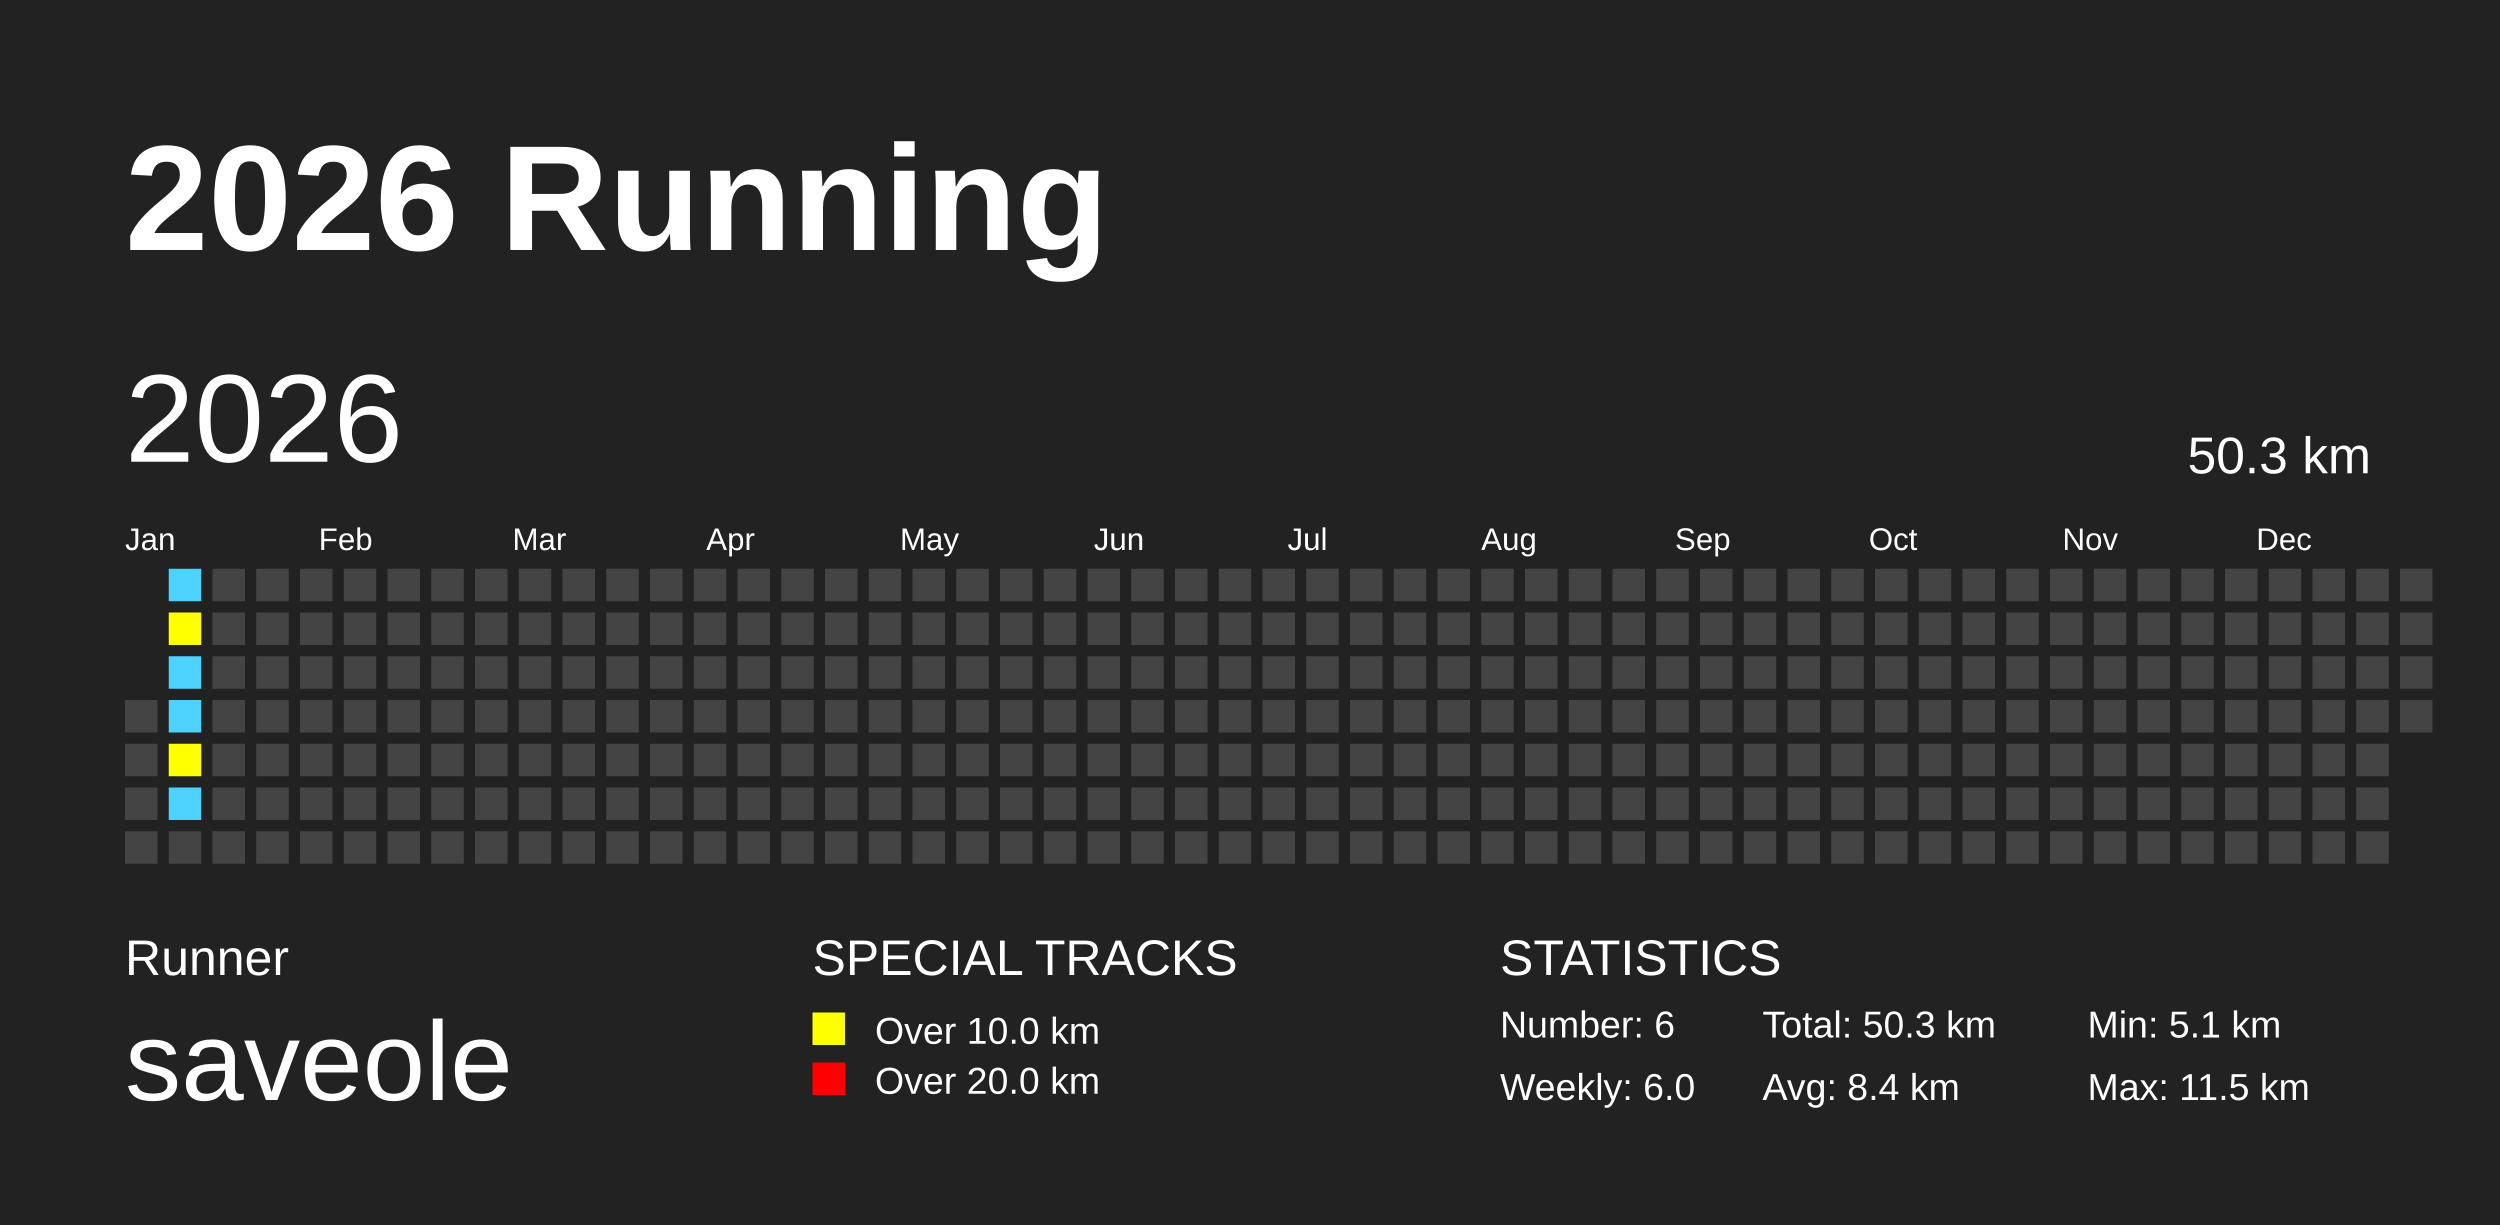
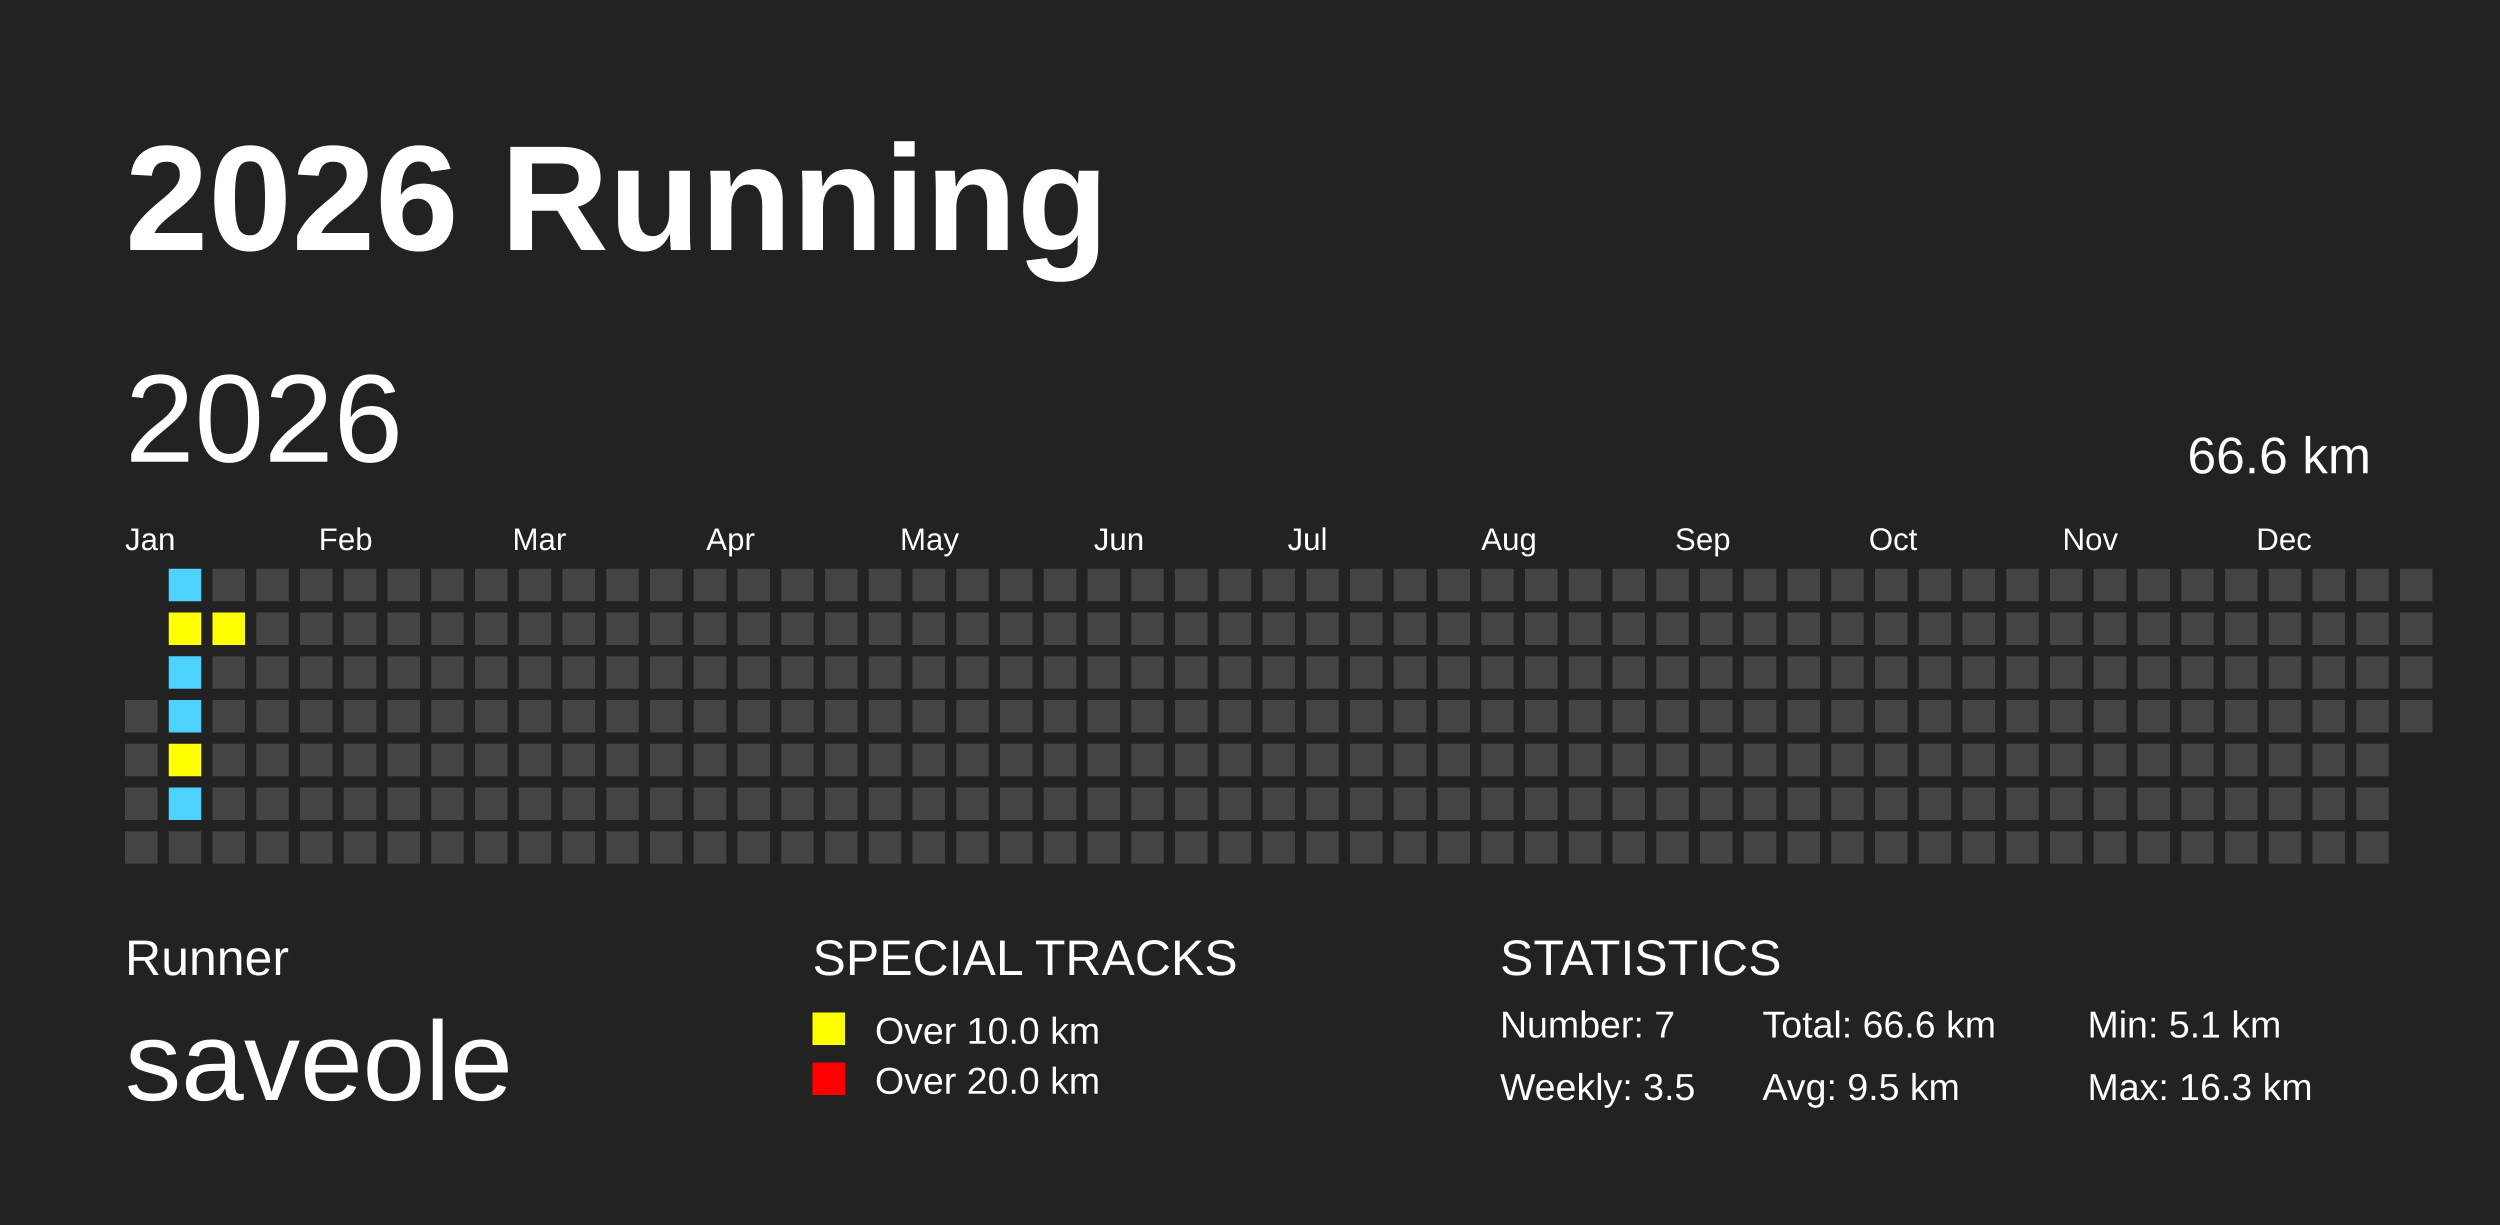
<svg xmlns="http://www.w3.org/2000/svg" baseProfile="full" height="98mm" version="1.1" viewBox="0,0,200,98" width="200mm">
  <defs />
  <rect fill="#222222" height="98" width="200" x="0" y="0" />
  <text fill="#FFFFFF" style="font-size:12px; font-family:Arial; font-weight:bold;" x="10" y="20">2026 Running</text>
  <text fill="#FFFFFF" style="font-size:4px; font-family:Arial" x="10" y="78">Runner</text>
  <text fill="#FFFFFF" style="font-size:9px; font-family:Arial" x="10" y="88">saveole</text>
  <text fill="#FFFFFF" style="font-size:4px; font-family:Arial" x="65" y="78">SPECIAL TRACKS</text>
  <rect fill="yellow" height="2.6" width="2.6" x="65" y="81" />
  <text fill="#FFFFFF" style="font-size:3px; font-family:Arial" x="70" y="83.5">Over 10.0 km</text>
  <rect fill="red" height="2.6" width="2.6" x="65" y="85" />
  <text fill="#FFFFFF" style="font-size:3px; font-family:Arial" x="70" y="87.5">Over 20.0 km</text>
  <text fill="#FFFFFF" style="font-size:4px; font-family:Arial" x="120" y="78">STATISTICS</text>
-   <text fill="#FFFFFF" style="font-size:3px; font-family:Arial" x="120" y="83">Number: 6</text>
-   <text fill="#FFFFFF" style="font-size:3px; font-family:Arial" x="120" y="88">Weekly: 6.0</text>
-   <text fill="#FFFFFF" style="font-size:3px; font-family:Arial" x="141" y="83">Total: 50.3 km</text>
-   <text fill="#FFFFFF" style="font-size:3px; font-family:Arial" x="141" y="88">Avg: 8.4 km</text>
+   <text fill="#FFFFFF" style="font-size:3px; font-family:Arial" x="120" y="83">Number: 7</text>
+   <text fill="#FFFFFF" style="font-size:3px; font-family:Arial" x="120" y="88">Weekly: 3.5</text>
+   <text fill="#FFFFFF" style="font-size:3px; font-family:Arial" x="141" y="83">Total: 66.6 km</text>
+   <text fill="#FFFFFF" style="font-size:3px; font-family:Arial" x="141" y="88">Avg: 9.5 km</text>
  <text fill="#FFFFFF" style="font-size:3px; font-family:Arial" x="167" y="83">Min: 5.1 km</text>
-   <text fill="#FFFFFF" style="font-size:3px; font-family:Arial" x="167" y="88">Max: 11.5 km</text>
+   <text fill="#FFFFFF" style="font-size:3px; font-family:Arial" x="167" y="88">Max: 16.3 km</text>
  <text dominant-baseline="hanging" fill="#FFFFFF" style="font-size:10.0px; font-family:Arial;" x="10" y="30">2026</text>
-   <text dominant-baseline="hanging" fill="#FFFFFF" style="font-size:4.125px; font-family:Arial;" x="175" y="35">50.3 km</text>
+   <text dominant-baseline="hanging" fill="#FFFFFF" style="font-size:4.125px; font-family:Arial;" x="175" y="35">66.6 km</text>
  <text fill="#FFFFFF" style="font-size:2.5px; font-family:Arial" x="10.0" y="44">Jan</text>
  <text fill="#FFFFFF" style="font-size:2.5px; font-family:Arial" x="25.5" y="44">Feb</text>
  <text fill="#FFFFFF" style="font-size:2.5px; font-family:Arial" x="41.0" y="44">Mar</text>
  <text fill="#FFFFFF" style="font-size:2.5px; font-family:Arial" x="56.5" y="44">Apr</text>
  <text fill="#FFFFFF" style="font-size:2.5px; font-family:Arial" x="72.0" y="44">May</text>
  <text fill="#FFFFFF" style="font-size:2.5px; font-family:Arial" x="87.5" y="44">Jun</text>
  <text fill="#FFFFFF" style="font-size:2.5px; font-family:Arial" x="103.0" y="44">Jul</text>
  <text fill="#FFFFFF" style="font-size:2.5px; font-family:Arial" x="118.5" y="44">Aug</text>
  <text fill="#FFFFFF" style="font-size:2.5px; font-family:Arial" x="134.0" y="44">Sep</text>
  <text fill="#FFFFFF" style="font-size:2.5px; font-family:Arial" x="149.5" y="44">Oct</text>
  <text fill="#FFFFFF" style="font-size:2.5px; font-family:Arial" x="165.0" y="44">Nov</text>
  <text fill="#FFFFFF" style="font-size:2.5px; font-family:Arial" x="180.5" y="44">Dec</text>
  <rect fill="#444444" height="2.6" width="2.6" x="10.0" y="56.0" />
  <rect fill="#444444" height="2.6" width="2.6" x="10.0" y="59.5" />
  <rect fill="#444444" height="2.6" width="2.6" x="10.0" y="63.0" />
  <rect fill="#444444" height="2.6" width="2.6" x="10.0" y="66.5" />
  <rect fill="#4DD2FF" height="2.6" width="2.6" x="13.5" y="45.5" />
  <rect fill="yellow" height="2.6" width="2.6" x="13.5" y="49.0" />
  <rect fill="#4DD2FF" height="2.6" width="2.6" x="13.5" y="52.5" />
  <rect fill="#4DD2FF" height="2.6" width="2.6" x="13.5" y="56.0" />
  <rect fill="yellow" height="2.6" width="2.6" x="13.5" y="59.5" />
  <rect fill="#4DD2FF" height="2.6" width="2.6" x="13.5" y="63.0" />
  <rect fill="#444444" height="2.6" width="2.6" x="13.5" y="66.5" />
  <rect fill="#444444" height="2.6" width="2.6" x="17.0" y="45.5" />
-   <rect fill="#444444" height="2.6" width="2.6" x="17.0" y="49.0" />
+   <rect fill="yellow" height="2.6" width="2.6" x="17.0" y="49.0" />
  <rect fill="#444444" height="2.6" width="2.6" x="17.0" y="52.5" />
  <rect fill="#444444" height="2.6" width="2.6" x="17.0" y="56.0" />
  <rect fill="#444444" height="2.6" width="2.6" x="17.0" y="59.5" />
  <rect fill="#444444" height="2.6" width="2.6" x="17.0" y="63.0" />
  <rect fill="#444444" height="2.6" width="2.6" x="17.0" y="66.5" />
  <rect fill="#444444" height="2.6" width="2.6" x="20.5" y="45.5" />
  <rect fill="#444444" height="2.6" width="2.6" x="20.5" y="49.0" />
  <rect fill="#444444" height="2.6" width="2.6" x="20.5" y="52.5" />
  <rect fill="#444444" height="2.6" width="2.6" x="20.5" y="56.0" />
  <rect fill="#444444" height="2.6" width="2.6" x="20.5" y="59.5" />
  <rect fill="#444444" height="2.6" width="2.6" x="20.5" y="63.0" />
  <rect fill="#444444" height="2.6" width="2.6" x="20.5" y="66.5" />
  <rect fill="#444444" height="2.6" width="2.6" x="24.0" y="45.5" />
  <rect fill="#444444" height="2.6" width="2.6" x="24.0" y="49.0" />
  <rect fill="#444444" height="2.6" width="2.6" x="24.0" y="52.5" />
  <rect fill="#444444" height="2.6" width="2.6" x="24.0" y="56.0" />
  <rect fill="#444444" height="2.6" width="2.6" x="24.0" y="59.5" />
  <rect fill="#444444" height="2.6" width="2.6" x="24.0" y="63.0" />
  <rect fill="#444444" height="2.6" width="2.6" x="24.0" y="66.5" />
  <rect fill="#444444" height="2.6" width="2.6" x="27.5" y="45.5" />
  <rect fill="#444444" height="2.6" width="2.6" x="27.5" y="49.0" />
  <rect fill="#444444" height="2.6" width="2.6" x="27.5" y="52.5" />
  <rect fill="#444444" height="2.6" width="2.6" x="27.5" y="56.0" />
  <rect fill="#444444" height="2.6" width="2.6" x="27.5" y="59.5" />
  <rect fill="#444444" height="2.6" width="2.6" x="27.5" y="63.0" />
  <rect fill="#444444" height="2.6" width="2.6" x="27.5" y="66.5" />
  <rect fill="#444444" height="2.6" width="2.6" x="31.0" y="45.5" />
  <rect fill="#444444" height="2.6" width="2.6" x="31.0" y="49.0" />
  <rect fill="#444444" height="2.6" width="2.6" x="31.0" y="52.5" />
  <rect fill="#444444" height="2.6" width="2.6" x="31.0" y="56.0" />
  <rect fill="#444444" height="2.6" width="2.6" x="31.0" y="59.5" />
  <rect fill="#444444" height="2.6" width="2.6" x="31.0" y="63.0" />
  <rect fill="#444444" height="2.6" width="2.6" x="31.0" y="66.5" />
  <rect fill="#444444" height="2.6" width="2.6" x="34.5" y="45.5" />
  <rect fill="#444444" height="2.6" width="2.6" x="34.5" y="49.0" />
  <rect fill="#444444" height="2.6" width="2.6" x="34.5" y="52.5" />
  <rect fill="#444444" height="2.6" width="2.6" x="34.5" y="56.0" />
  <rect fill="#444444" height="2.6" width="2.6" x="34.5" y="59.5" />
  <rect fill="#444444" height="2.6" width="2.6" x="34.5" y="63.0" />
  <rect fill="#444444" height="2.6" width="2.6" x="34.5" y="66.5" />
  <rect fill="#444444" height="2.6" width="2.6" x="38.0" y="45.5" />
  <rect fill="#444444" height="2.6" width="2.6" x="38.0" y="49.0" />
  <rect fill="#444444" height="2.6" width="2.6" x="38.0" y="52.5" />
  <rect fill="#444444" height="2.6" width="2.6" x="38.0" y="56.0" />
  <rect fill="#444444" height="2.6" width="2.6" x="38.0" y="59.5" />
  <rect fill="#444444" height="2.6" width="2.6" x="38.0" y="63.0" />
  <rect fill="#444444" height="2.6" width="2.6" x="38.0" y="66.5" />
  <rect fill="#444444" height="2.6" width="2.6" x="41.5" y="45.5" />
  <rect fill="#444444" height="2.6" width="2.6" x="41.5" y="49.0" />
  <rect fill="#444444" height="2.6" width="2.6" x="41.5" y="52.5" />
  <rect fill="#444444" height="2.6" width="2.6" x="41.5" y="56.0" />
  <rect fill="#444444" height="2.6" width="2.6" x="41.5" y="59.5" />
  <rect fill="#444444" height="2.6" width="2.6" x="41.5" y="63.0" />
  <rect fill="#444444" height="2.6" width="2.6" x="41.5" y="66.5" />
  <rect fill="#444444" height="2.6" width="2.6" x="45.0" y="45.5" />
  <rect fill="#444444" height="2.6" width="2.6" x="45.0" y="49.0" />
  <rect fill="#444444" height="2.6" width="2.6" x="45.0" y="52.5" />
  <rect fill="#444444" height="2.6" width="2.6" x="45.0" y="56.0" />
  <rect fill="#444444" height="2.6" width="2.6" x="45.0" y="59.5" />
  <rect fill="#444444" height="2.6" width="2.6" x="45.0" y="63.0" />
  <rect fill="#444444" height="2.6" width="2.6" x="45.0" y="66.5" />
  <rect fill="#444444" height="2.6" width="2.6" x="48.5" y="45.5" />
  <rect fill="#444444" height="2.6" width="2.6" x="48.5" y="49.0" />
  <rect fill="#444444" height="2.6" width="2.6" x="48.5" y="52.5" />
  <rect fill="#444444" height="2.6" width="2.6" x="48.5" y="56.0" />
  <rect fill="#444444" height="2.6" width="2.6" x="48.5" y="59.5" />
  <rect fill="#444444" height="2.6" width="2.6" x="48.5" y="63.0" />
  <rect fill="#444444" height="2.6" width="2.6" x="48.5" y="66.5" />
  <rect fill="#444444" height="2.6" width="2.6" x="52.0" y="45.5" />
  <rect fill="#444444" height="2.6" width="2.6" x="52.0" y="49.0" />
  <rect fill="#444444" height="2.6" width="2.6" x="52.0" y="52.5" />
  <rect fill="#444444" height="2.6" width="2.6" x="52.0" y="56.0" />
  <rect fill="#444444" height="2.6" width="2.6" x="52.0" y="59.5" />
  <rect fill="#444444" height="2.6" width="2.6" x="52.0" y="63.0" />
  <rect fill="#444444" height="2.6" width="2.6" x="52.0" y="66.5" />
  <rect fill="#444444" height="2.6" width="2.6" x="55.5" y="45.5" />
  <rect fill="#444444" height="2.6" width="2.6" x="55.5" y="49.0" />
  <rect fill="#444444" height="2.6" width="2.6" x="55.5" y="52.5" />
  <rect fill="#444444" height="2.6" width="2.6" x="55.5" y="56.0" />
  <rect fill="#444444" height="2.6" width="2.6" x="55.5" y="59.5" />
  <rect fill="#444444" height="2.6" width="2.6" x="55.5" y="63.0" />
  <rect fill="#444444" height="2.6" width="2.6" x="55.5" y="66.5" />
  <rect fill="#444444" height="2.6" width="2.6" x="59.0" y="45.5" />
  <rect fill="#444444" height="2.6" width="2.6" x="59.0" y="49.0" />
  <rect fill="#444444" height="2.6" width="2.6" x="59.0" y="52.5" />
  <rect fill="#444444" height="2.6" width="2.6" x="59.0" y="56.0" />
  <rect fill="#444444" height="2.6" width="2.6" x="59.0" y="59.5" />
  <rect fill="#444444" height="2.6" width="2.6" x="59.0" y="63.0" />
  <rect fill="#444444" height="2.6" width="2.6" x="59.0" y="66.5" />
  <rect fill="#444444" height="2.6" width="2.6" x="62.5" y="45.5" />
  <rect fill="#444444" height="2.6" width="2.6" x="62.5" y="49.0" />
  <rect fill="#444444" height="2.6" width="2.6" x="62.5" y="52.5" />
  <rect fill="#444444" height="2.6" width="2.6" x="62.5" y="56.0" />
  <rect fill="#444444" height="2.6" width="2.6" x="62.5" y="59.5" />
  <rect fill="#444444" height="2.6" width="2.6" x="62.5" y="63.0" />
  <rect fill="#444444" height="2.6" width="2.6" x="62.5" y="66.5" />
  <rect fill="#444444" height="2.6" width="2.6" x="66.0" y="45.5" />
  <rect fill="#444444" height="2.6" width="2.6" x="66.0" y="49.0" />
  <rect fill="#444444" height="2.6" width="2.6" x="66.0" y="52.5" />
  <rect fill="#444444" height="2.6" width="2.6" x="66.0" y="56.0" />
  <rect fill="#444444" height="2.6" width="2.6" x="66.0" y="59.5" />
  <rect fill="#444444" height="2.6" width="2.6" x="66.0" y="63.0" />
  <rect fill="#444444" height="2.6" width="2.6" x="66.0" y="66.5" />
  <rect fill="#444444" height="2.6" width="2.6" x="69.5" y="45.5" />
  <rect fill="#444444" height="2.6" width="2.6" x="69.5" y="49.0" />
  <rect fill="#444444" height="2.6" width="2.6" x="69.5" y="52.5" />
  <rect fill="#444444" height="2.6" width="2.6" x="69.5" y="56.0" />
  <rect fill="#444444" height="2.6" width="2.6" x="69.5" y="59.5" />
  <rect fill="#444444" height="2.6" width="2.6" x="69.5" y="63.0" />
  <rect fill="#444444" height="2.6" width="2.6" x="69.5" y="66.5" />
  <rect fill="#444444" height="2.6" width="2.6" x="73.0" y="45.5" />
  <rect fill="#444444" height="2.6" width="2.6" x="73.0" y="49.0" />
  <rect fill="#444444" height="2.6" width="2.6" x="73.0" y="52.5" />
  <rect fill="#444444" height="2.6" width="2.6" x="73.0" y="56.0" />
  <rect fill="#444444" height="2.6" width="2.6" x="73.0" y="59.5" />
  <rect fill="#444444" height="2.6" width="2.6" x="73.0" y="63.0" />
  <rect fill="#444444" height="2.6" width="2.6" x="73.0" y="66.5" />
  <rect fill="#444444" height="2.6" width="2.6" x="76.5" y="45.5" />
  <rect fill="#444444" height="2.6" width="2.6" x="76.5" y="49.0" />
  <rect fill="#444444" height="2.6" width="2.6" x="76.5" y="52.5" />
  <rect fill="#444444" height="2.6" width="2.6" x="76.5" y="56.0" />
  <rect fill="#444444" height="2.6" width="2.6" x="76.5" y="59.5" />
  <rect fill="#444444" height="2.6" width="2.6" x="76.5" y="63.0" />
  <rect fill="#444444" height="2.6" width="2.6" x="76.5" y="66.5" />
  <rect fill="#444444" height="2.6" width="2.6" x="80.0" y="45.5" />
  <rect fill="#444444" height="2.6" width="2.6" x="80.0" y="49.0" />
  <rect fill="#444444" height="2.6" width="2.6" x="80.0" y="52.5" />
  <rect fill="#444444" height="2.6" width="2.6" x="80.0" y="56.0" />
  <rect fill="#444444" height="2.6" width="2.6" x="80.0" y="59.5" />
  <rect fill="#444444" height="2.6" width="2.6" x="80.0" y="63.0" />
  <rect fill="#444444" height="2.6" width="2.6" x="80.0" y="66.5" />
  <rect fill="#444444" height="2.6" width="2.6" x="83.5" y="45.5" />
  <rect fill="#444444" height="2.6" width="2.6" x="83.5" y="49.0" />
  <rect fill="#444444" height="2.6" width="2.6" x="83.5" y="52.5" />
  <rect fill="#444444" height="2.6" width="2.6" x="83.5" y="56.0" />
  <rect fill="#444444" height="2.6" width="2.6" x="83.5" y="59.5" />
  <rect fill="#444444" height="2.6" width="2.6" x="83.5" y="63.0" />
  <rect fill="#444444" height="2.6" width="2.6" x="83.5" y="66.5" />
  <rect fill="#444444" height="2.6" width="2.6" x="87.0" y="45.5" />
  <rect fill="#444444" height="2.6" width="2.6" x="87.0" y="49.0" />
  <rect fill="#444444" height="2.6" width="2.6" x="87.0" y="52.5" />
  <rect fill="#444444" height="2.6" width="2.6" x="87.0" y="56.0" />
  <rect fill="#444444" height="2.6" width="2.6" x="87.0" y="59.5" />
  <rect fill="#444444" height="2.6" width="2.6" x="87.0" y="63.0" />
  <rect fill="#444444" height="2.6" width="2.6" x="87.0" y="66.5" />
  <rect fill="#444444" height="2.6" width="2.6" x="90.5" y="45.5" />
  <rect fill="#444444" height="2.6" width="2.6" x="90.5" y="49.0" />
  <rect fill="#444444" height="2.6" width="2.6" x="90.5" y="52.5" />
  <rect fill="#444444" height="2.6" width="2.6" x="90.5" y="56.0" />
  <rect fill="#444444" height="2.6" width="2.6" x="90.5" y="59.5" />
  <rect fill="#444444" height="2.6" width="2.6" x="90.5" y="63.0" />
  <rect fill="#444444" height="2.6" width="2.6" x="90.5" y="66.5" />
  <rect fill="#444444" height="2.6" width="2.6" x="94.0" y="45.5" />
  <rect fill="#444444" height="2.6" width="2.6" x="94.0" y="49.0" />
  <rect fill="#444444" height="2.6" width="2.6" x="94.0" y="52.5" />
  <rect fill="#444444" height="2.6" width="2.6" x="94.0" y="56.0" />
  <rect fill="#444444" height="2.6" width="2.6" x="94.0" y="59.5" />
  <rect fill="#444444" height="2.6" width="2.6" x="94.0" y="63.0" />
  <rect fill="#444444" height="2.6" width="2.6" x="94.0" y="66.5" />
  <rect fill="#444444" height="2.6" width="2.6" x="97.5" y="45.5" />
  <rect fill="#444444" height="2.6" width="2.6" x="97.5" y="49.0" />
  <rect fill="#444444" height="2.6" width="2.6" x="97.5" y="52.5" />
  <rect fill="#444444" height="2.6" width="2.6" x="97.5" y="56.0" />
  <rect fill="#444444" height="2.6" width="2.6" x="97.5" y="59.5" />
  <rect fill="#444444" height="2.6" width="2.6" x="97.5" y="63.0" />
  <rect fill="#444444" height="2.6" width="2.6" x="97.5" y="66.5" />
  <rect fill="#444444" height="2.6" width="2.6" x="101.0" y="45.5" />
  <rect fill="#444444" height="2.6" width="2.6" x="101.0" y="49.0" />
  <rect fill="#444444" height="2.6" width="2.6" x="101.0" y="52.5" />
  <rect fill="#444444" height="2.6" width="2.6" x="101.0" y="56.0" />
  <rect fill="#444444" height="2.6" width="2.6" x="101.0" y="59.5" />
  <rect fill="#444444" height="2.6" width="2.6" x="101.0" y="63.0" />
  <rect fill="#444444" height="2.6" width="2.6" x="101.0" y="66.5" />
  <rect fill="#444444" height="2.6" width="2.6" x="104.5" y="45.5" />
  <rect fill="#444444" height="2.6" width="2.6" x="104.5" y="49.0" />
  <rect fill="#444444" height="2.6" width="2.6" x="104.5" y="52.5" />
  <rect fill="#444444" height="2.6" width="2.6" x="104.5" y="56.0" />
  <rect fill="#444444" height="2.6" width="2.6" x="104.5" y="59.5" />
  <rect fill="#444444" height="2.6" width="2.6" x="104.5" y="63.0" />
  <rect fill="#444444" height="2.6" width="2.6" x="104.5" y="66.5" />
  <rect fill="#444444" height="2.6" width="2.6" x="108.0" y="45.5" />
  <rect fill="#444444" height="2.6" width="2.6" x="108.0" y="49.0" />
  <rect fill="#444444" height="2.6" width="2.6" x="108.0" y="52.5" />
  <rect fill="#444444" height="2.6" width="2.6" x="108.0" y="56.0" />
  <rect fill="#444444" height="2.6" width="2.6" x="108.0" y="59.5" />
  <rect fill="#444444" height="2.6" width="2.6" x="108.0" y="63.0" />
  <rect fill="#444444" height="2.6" width="2.6" x="108.0" y="66.5" />
  <rect fill="#444444" height="2.6" width="2.6" x="111.5" y="45.5" />
  <rect fill="#444444" height="2.6" width="2.6" x="111.5" y="49.0" />
  <rect fill="#444444" height="2.6" width="2.6" x="111.5" y="52.5" />
  <rect fill="#444444" height="2.6" width="2.6" x="111.5" y="56.0" />
  <rect fill="#444444" height="2.6" width="2.6" x="111.5" y="59.5" />
  <rect fill="#444444" height="2.6" width="2.6" x="111.5" y="63.0" />
  <rect fill="#444444" height="2.6" width="2.6" x="111.5" y="66.5" />
  <rect fill="#444444" height="2.6" width="2.6" x="115.0" y="45.5" />
  <rect fill="#444444" height="2.6" width="2.6" x="115.0" y="49.0" />
  <rect fill="#444444" height="2.6" width="2.6" x="115.0" y="52.5" />
  <rect fill="#444444" height="2.6" width="2.6" x="115.0" y="56.0" />
  <rect fill="#444444" height="2.6" width="2.6" x="115.0" y="59.5" />
  <rect fill="#444444" height="2.6" width="2.6" x="115.0" y="63.0" />
  <rect fill="#444444" height="2.6" width="2.6" x="115.0" y="66.5" />
  <rect fill="#444444" height="2.6" width="2.6" x="118.5" y="45.5" />
  <rect fill="#444444" height="2.6" width="2.6" x="118.5" y="49.0" />
  <rect fill="#444444" height="2.6" width="2.6" x="118.5" y="52.5" />
  <rect fill="#444444" height="2.6" width="2.6" x="118.5" y="56.0" />
  <rect fill="#444444" height="2.6" width="2.6" x="118.5" y="59.5" />
  <rect fill="#444444" height="2.6" width="2.6" x="118.5" y="63.0" />
  <rect fill="#444444" height="2.6" width="2.6" x="118.5" y="66.5" />
  <rect fill="#444444" height="2.6" width="2.6" x="122.0" y="45.5" />
  <rect fill="#444444" height="2.6" width="2.6" x="122.0" y="49.0" />
  <rect fill="#444444" height="2.6" width="2.6" x="122.0" y="52.5" />
  <rect fill="#444444" height="2.6" width="2.6" x="122.0" y="56.0" />
  <rect fill="#444444" height="2.6" width="2.6" x="122.0" y="59.5" />
  <rect fill="#444444" height="2.6" width="2.6" x="122.0" y="63.0" />
  <rect fill="#444444" height="2.6" width="2.6" x="122.0" y="66.5" />
  <rect fill="#444444" height="2.6" width="2.6" x="125.5" y="45.5" />
  <rect fill="#444444" height="2.6" width="2.6" x="125.5" y="49.0" />
  <rect fill="#444444" height="2.6" width="2.6" x="125.5" y="52.5" />
  <rect fill="#444444" height="2.6" width="2.6" x="125.5" y="56.0" />
  <rect fill="#444444" height="2.6" width="2.6" x="125.5" y="59.5" />
  <rect fill="#444444" height="2.6" width="2.6" x="125.5" y="63.0" />
  <rect fill="#444444" height="2.6" width="2.6" x="125.5" y="66.5" />
  <rect fill="#444444" height="2.6" width="2.6" x="129.0" y="45.5" />
  <rect fill="#444444" height="2.6" width="2.6" x="129.0" y="49.0" />
  <rect fill="#444444" height="2.6" width="2.6" x="129.0" y="52.5" />
  <rect fill="#444444" height="2.6" width="2.6" x="129.0" y="56.0" />
  <rect fill="#444444" height="2.6" width="2.6" x="129.0" y="59.5" />
  <rect fill="#444444" height="2.6" width="2.6" x="129.0" y="63.0" />
  <rect fill="#444444" height="2.6" width="2.6" x="129.0" y="66.5" />
  <rect fill="#444444" height="2.6" width="2.6" x="132.5" y="45.5" />
  <rect fill="#444444" height="2.6" width="2.6" x="132.5" y="49.0" />
  <rect fill="#444444" height="2.6" width="2.6" x="132.5" y="52.5" />
  <rect fill="#444444" height="2.6" width="2.6" x="132.5" y="56.0" />
  <rect fill="#444444" height="2.6" width="2.6" x="132.5" y="59.5" />
  <rect fill="#444444" height="2.6" width="2.6" x="132.5" y="63.0" />
  <rect fill="#444444" height="2.6" width="2.6" x="132.5" y="66.5" />
  <rect fill="#444444" height="2.6" width="2.6" x="136.0" y="45.5" />
  <rect fill="#444444" height="2.6" width="2.6" x="136.0" y="49.0" />
  <rect fill="#444444" height="2.6" width="2.6" x="136.0" y="52.5" />
  <rect fill="#444444" height="2.6" width="2.6" x="136.0" y="56.0" />
  <rect fill="#444444" height="2.6" width="2.6" x="136.0" y="59.5" />
  <rect fill="#444444" height="2.6" width="2.6" x="136.0" y="63.0" />
  <rect fill="#444444" height="2.6" width="2.6" x="136.0" y="66.5" />
  <rect fill="#444444" height="2.6" width="2.6" x="139.5" y="45.5" />
  <rect fill="#444444" height="2.6" width="2.6" x="139.5" y="49.0" />
  <rect fill="#444444" height="2.6" width="2.6" x="139.5" y="52.5" />
  <rect fill="#444444" height="2.6" width="2.6" x="139.5" y="56.0" />
  <rect fill="#444444" height="2.6" width="2.6" x="139.5" y="59.5" />
  <rect fill="#444444" height="2.6" width="2.6" x="139.5" y="63.0" />
  <rect fill="#444444" height="2.6" width="2.6" x="139.5" y="66.5" />
  <rect fill="#444444" height="2.6" width="2.6" x="143.0" y="45.5" />
  <rect fill="#444444" height="2.6" width="2.6" x="143.0" y="49.0" />
  <rect fill="#444444" height="2.6" width="2.6" x="143.0" y="52.5" />
  <rect fill="#444444" height="2.6" width="2.6" x="143.0" y="56.0" />
  <rect fill="#444444" height="2.6" width="2.6" x="143.0" y="59.5" />
  <rect fill="#444444" height="2.6" width="2.6" x="143.0" y="63.0" />
  <rect fill="#444444" height="2.6" width="2.6" x="143.0" y="66.5" />
  <rect fill="#444444" height="2.6" width="2.6" x="146.5" y="45.5" />
  <rect fill="#444444" height="2.6" width="2.6" x="146.5" y="49.0" />
  <rect fill="#444444" height="2.6" width="2.6" x="146.5" y="52.5" />
  <rect fill="#444444" height="2.6" width="2.6" x="146.5" y="56.0" />
  <rect fill="#444444" height="2.6" width="2.6" x="146.5" y="59.5" />
  <rect fill="#444444" height="2.6" width="2.6" x="146.5" y="63.0" />
  <rect fill="#444444" height="2.6" width="2.6" x="146.5" y="66.5" />
  <rect fill="#444444" height="2.6" width="2.6" x="150.0" y="45.5" />
  <rect fill="#444444" height="2.6" width="2.6" x="150.0" y="49.0" />
  <rect fill="#444444" height="2.6" width="2.6" x="150.0" y="52.5" />
  <rect fill="#444444" height="2.6" width="2.6" x="150.0" y="56.0" />
  <rect fill="#444444" height="2.6" width="2.6" x="150.0" y="59.5" />
  <rect fill="#444444" height="2.6" width="2.6" x="150.0" y="63.0" />
  <rect fill="#444444" height="2.6" width="2.6" x="150.0" y="66.5" />
  <rect fill="#444444" height="2.6" width="2.6" x="153.5" y="45.5" />
  <rect fill="#444444" height="2.6" width="2.6" x="153.5" y="49.0" />
  <rect fill="#444444" height="2.6" width="2.6" x="153.5" y="52.5" />
  <rect fill="#444444" height="2.6" width="2.6" x="153.5" y="56.0" />
  <rect fill="#444444" height="2.6" width="2.6" x="153.5" y="59.5" />
  <rect fill="#444444" height="2.6" width="2.6" x="153.5" y="63.0" />
  <rect fill="#444444" height="2.6" width="2.6" x="153.5" y="66.5" />
  <rect fill="#444444" height="2.6" width="2.6" x="157.0" y="45.5" />
  <rect fill="#444444" height="2.6" width="2.6" x="157.0" y="49.0" />
  <rect fill="#444444" height="2.6" width="2.6" x="157.0" y="52.5" />
  <rect fill="#444444" height="2.6" width="2.6" x="157.0" y="56.0" />
  <rect fill="#444444" height="2.6" width="2.6" x="157.0" y="59.5" />
  <rect fill="#444444" height="2.6" width="2.6" x="157.0" y="63.0" />
  <rect fill="#444444" height="2.6" width="2.6" x="157.0" y="66.5" />
  <rect fill="#444444" height="2.6" width="2.6" x="160.5" y="45.5" />
  <rect fill="#444444" height="2.6" width="2.6" x="160.5" y="49.0" />
  <rect fill="#444444" height="2.6" width="2.6" x="160.5" y="52.5" />
  <rect fill="#444444" height="2.6" width="2.6" x="160.5" y="56.0" />
  <rect fill="#444444" height="2.6" width="2.6" x="160.5" y="59.5" />
  <rect fill="#444444" height="2.6" width="2.6" x="160.5" y="63.0" />
  <rect fill="#444444" height="2.6" width="2.6" x="160.5" y="66.5" />
  <rect fill="#444444" height="2.6" width="2.6" x="164.0" y="45.5" />
  <rect fill="#444444" height="2.6" width="2.6" x="164.0" y="49.0" />
  <rect fill="#444444" height="2.6" width="2.6" x="164.0" y="52.5" />
  <rect fill="#444444" height="2.6" width="2.6" x="164.0" y="56.0" />
  <rect fill="#444444" height="2.6" width="2.6" x="164.0" y="59.5" />
  <rect fill="#444444" height="2.6" width="2.6" x="164.0" y="63.0" />
  <rect fill="#444444" height="2.6" width="2.6" x="164.0" y="66.5" />
  <rect fill="#444444" height="2.6" width="2.6" x="167.5" y="45.5" />
  <rect fill="#444444" height="2.6" width="2.6" x="167.5" y="49.0" />
  <rect fill="#444444" height="2.6" width="2.6" x="167.5" y="52.5" />
  <rect fill="#444444" height="2.6" width="2.6" x="167.5" y="56.0" />
  <rect fill="#444444" height="2.6" width="2.6" x="167.5" y="59.5" />
  <rect fill="#444444" height="2.6" width="2.6" x="167.5" y="63.0" />
  <rect fill="#444444" height="2.6" width="2.6" x="167.5" y="66.5" />
  <rect fill="#444444" height="2.6" width="2.6" x="171.0" y="45.5" />
  <rect fill="#444444" height="2.6" width="2.6" x="171.0" y="49.0" />
  <rect fill="#444444" height="2.6" width="2.6" x="171.0" y="52.5" />
  <rect fill="#444444" height="2.6" width="2.6" x="171.0" y="56.0" />
  <rect fill="#444444" height="2.6" width="2.6" x="171.0" y="59.5" />
  <rect fill="#444444" height="2.6" width="2.6" x="171.0" y="63.0" />
  <rect fill="#444444" height="2.6" width="2.6" x="171.0" y="66.5" />
  <rect fill="#444444" height="2.6" width="2.6" x="174.5" y="45.5" />
  <rect fill="#444444" height="2.6" width="2.6" x="174.5" y="49.0" />
  <rect fill="#444444" height="2.6" width="2.6" x="174.5" y="52.5" />
  <rect fill="#444444" height="2.6" width="2.6" x="174.5" y="56.0" />
  <rect fill="#444444" height="2.6" width="2.6" x="174.5" y="59.5" />
  <rect fill="#444444" height="2.6" width="2.6" x="174.5" y="63.0" />
  <rect fill="#444444" height="2.6" width="2.6" x="174.5" y="66.5" />
  <rect fill="#444444" height="2.6" width="2.6" x="178.0" y="45.5" />
  <rect fill="#444444" height="2.6" width="2.6" x="178.0" y="49.0" />
  <rect fill="#444444" height="2.6" width="2.6" x="178.0" y="52.5" />
  <rect fill="#444444" height="2.6" width="2.6" x="178.0" y="56.0" />
  <rect fill="#444444" height="2.6" width="2.6" x="178.0" y="59.5" />
  <rect fill="#444444" height="2.6" width="2.6" x="178.0" y="63.0" />
  <rect fill="#444444" height="2.6" width="2.6" x="178.0" y="66.5" />
  <rect fill="#444444" height="2.6" width="2.6" x="181.5" y="45.5" />
  <rect fill="#444444" height="2.6" width="2.6" x="181.5" y="49.0" />
  <rect fill="#444444" height="2.6" width="2.6" x="181.5" y="52.5" />
  <rect fill="#444444" height="2.6" width="2.6" x="181.5" y="56.0" />
  <rect fill="#444444" height="2.6" width="2.6" x="181.5" y="59.5" />
  <rect fill="#444444" height="2.6" width="2.6" x="181.5" y="63.0" />
  <rect fill="#444444" height="2.6" width="2.6" x="181.5" y="66.5" />
  <rect fill="#444444" height="2.6" width="2.6" x="185.0" y="45.5" />
  <rect fill="#444444" height="2.6" width="2.6" x="185.0" y="49.0" />
  <rect fill="#444444" height="2.6" width="2.6" x="185.0" y="52.5" />
  <rect fill="#444444" height="2.6" width="2.6" x="185.0" y="56.0" />
  <rect fill="#444444" height="2.6" width="2.6" x="185.0" y="59.5" />
  <rect fill="#444444" height="2.6" width="2.6" x="185.0" y="63.0" />
  <rect fill="#444444" height="2.6" width="2.6" x="185.0" y="66.5" />
  <rect fill="#444444" height="2.6" width="2.6" x="188.5" y="45.5" />
  <rect fill="#444444" height="2.6" width="2.6" x="188.5" y="49.0" />
  <rect fill="#444444" height="2.6" width="2.6" x="188.5" y="52.5" />
  <rect fill="#444444" height="2.6" width="2.6" x="188.5" y="56.0" />
  <rect fill="#444444" height="2.6" width="2.6" x="188.5" y="59.5" />
  <rect fill="#444444" height="2.6" width="2.6" x="188.5" y="63.0" />
  <rect fill="#444444" height="2.6" width="2.6" x="188.5" y="66.5" />
  <rect fill="#444444" height="2.6" width="2.6" x="192.0" y="45.5" />
  <rect fill="#444444" height="2.6" width="2.6" x="192.0" y="49.0" />
  <rect fill="#444444" height="2.6" width="2.6" x="192.0" y="52.5" />
  <rect fill="#444444" height="2.6" width="2.6" x="192.0" y="56.0" />
</svg>
